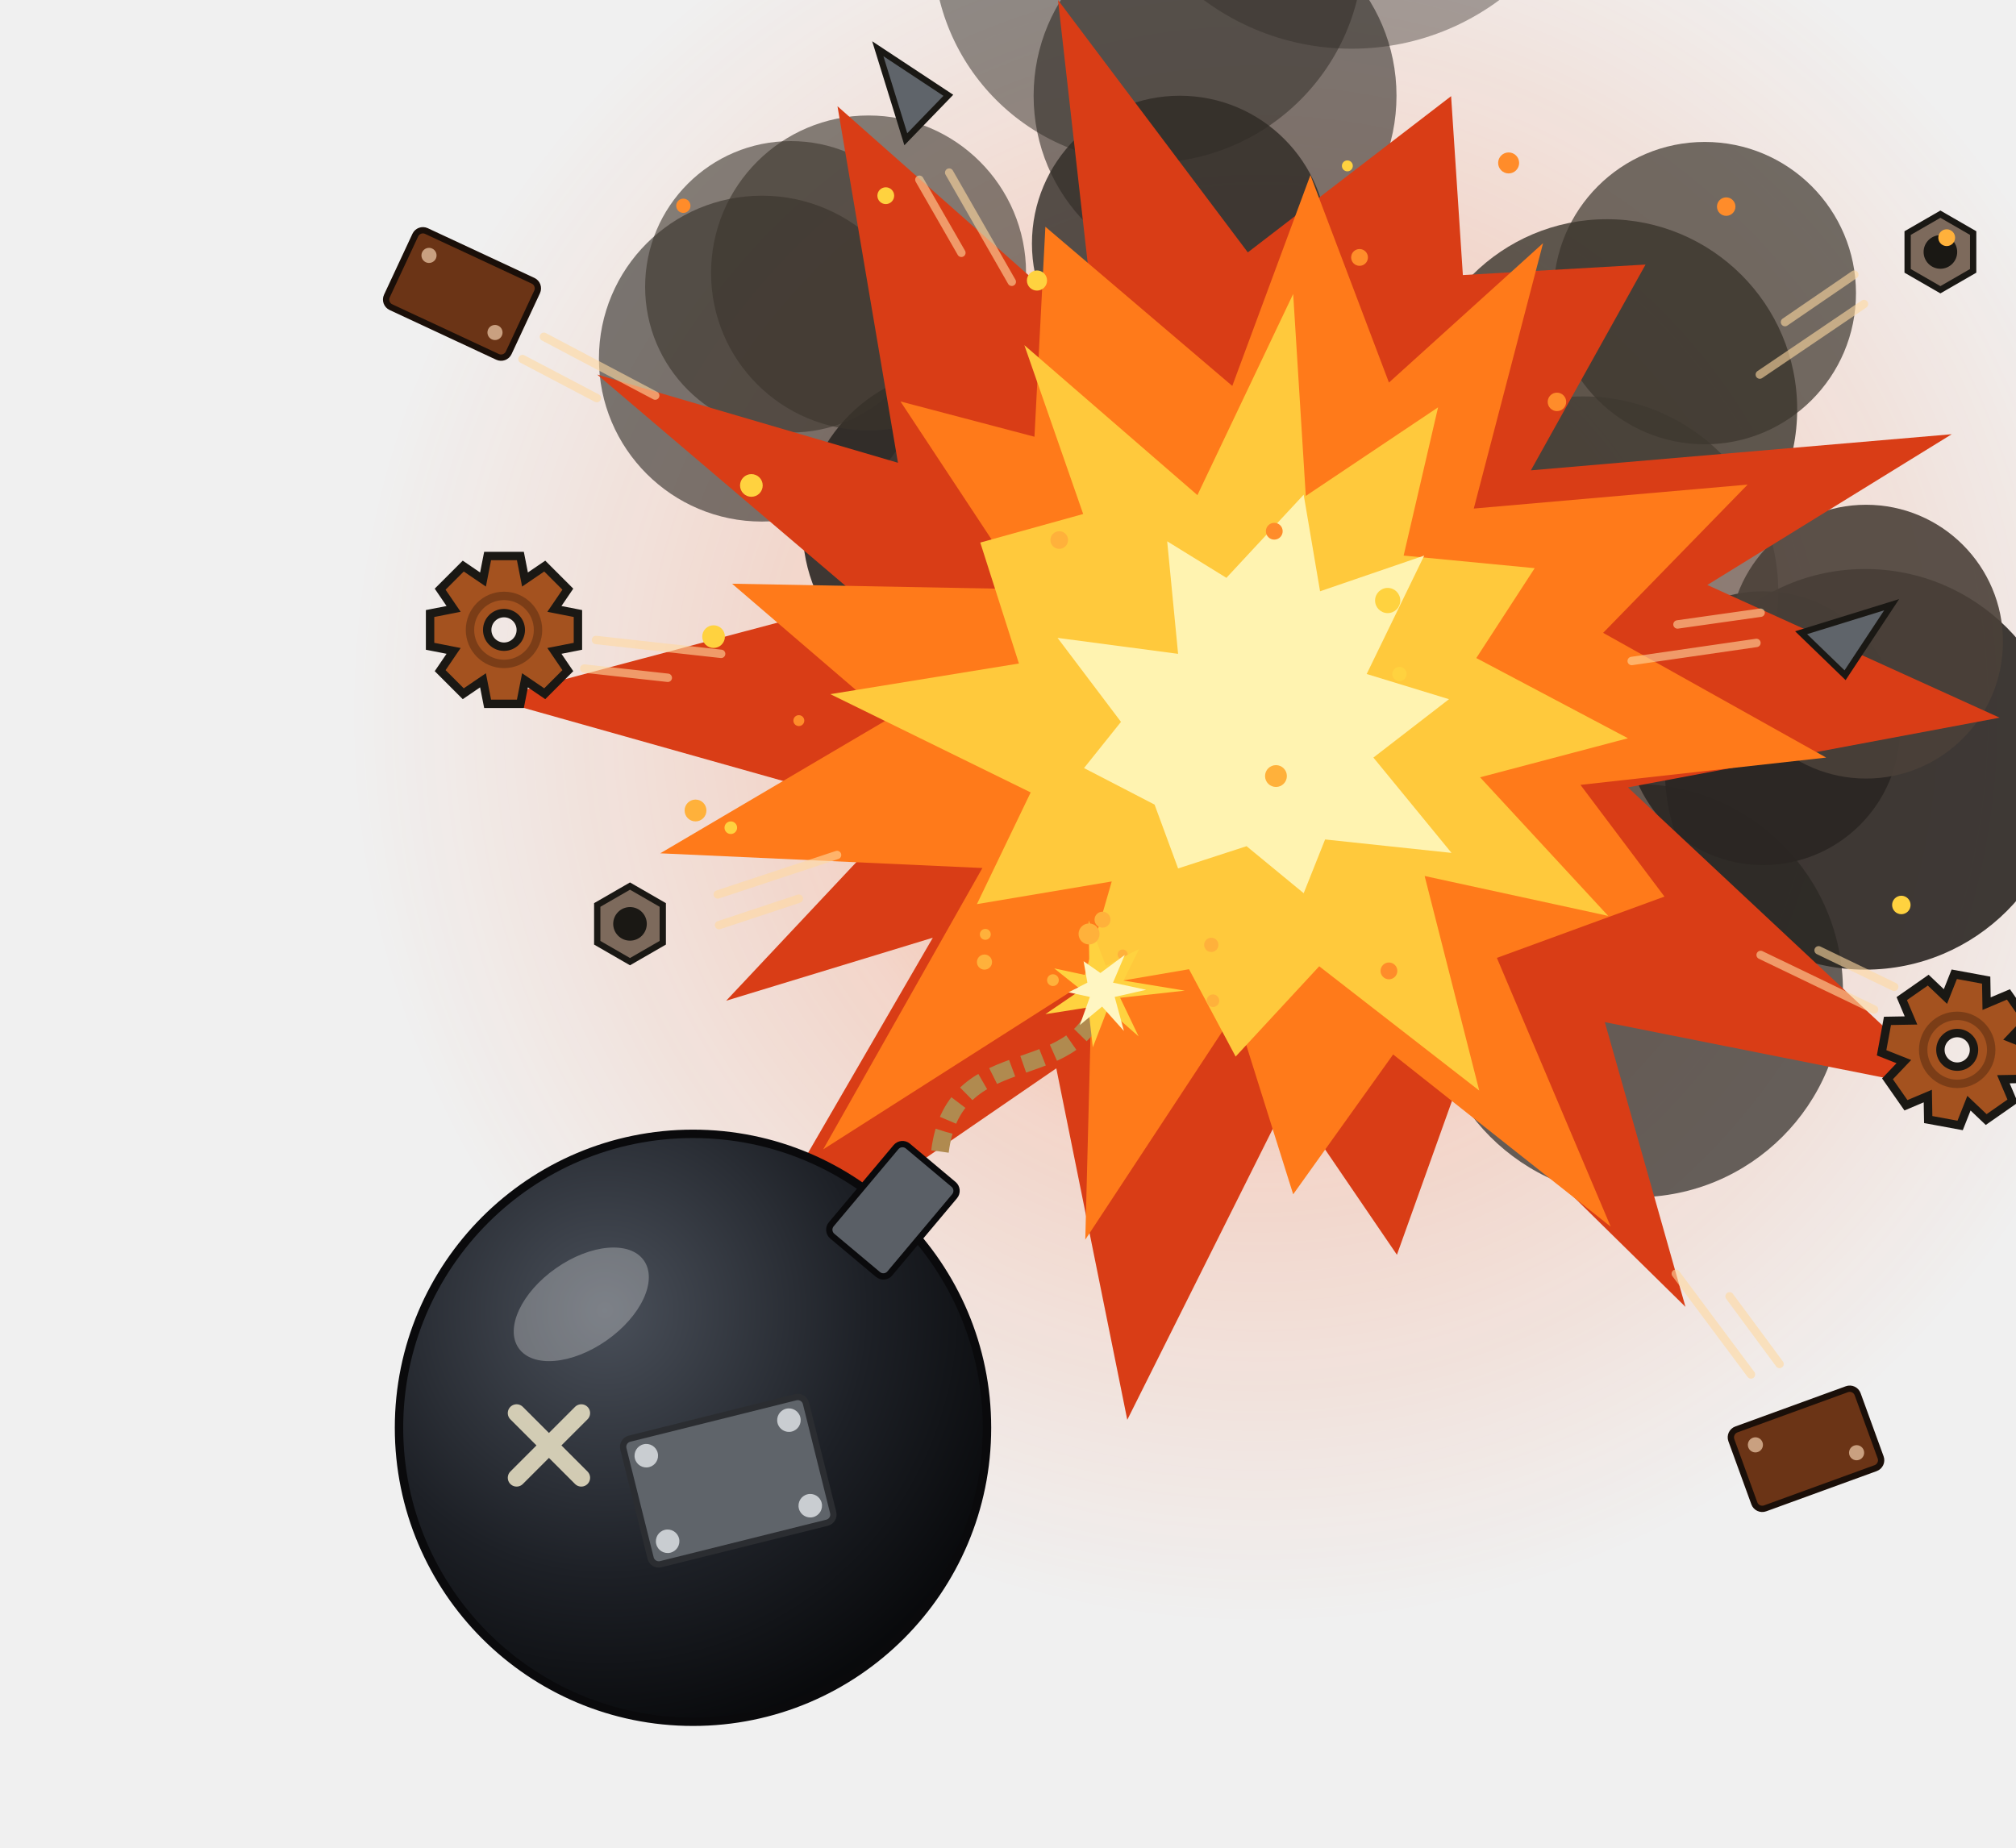
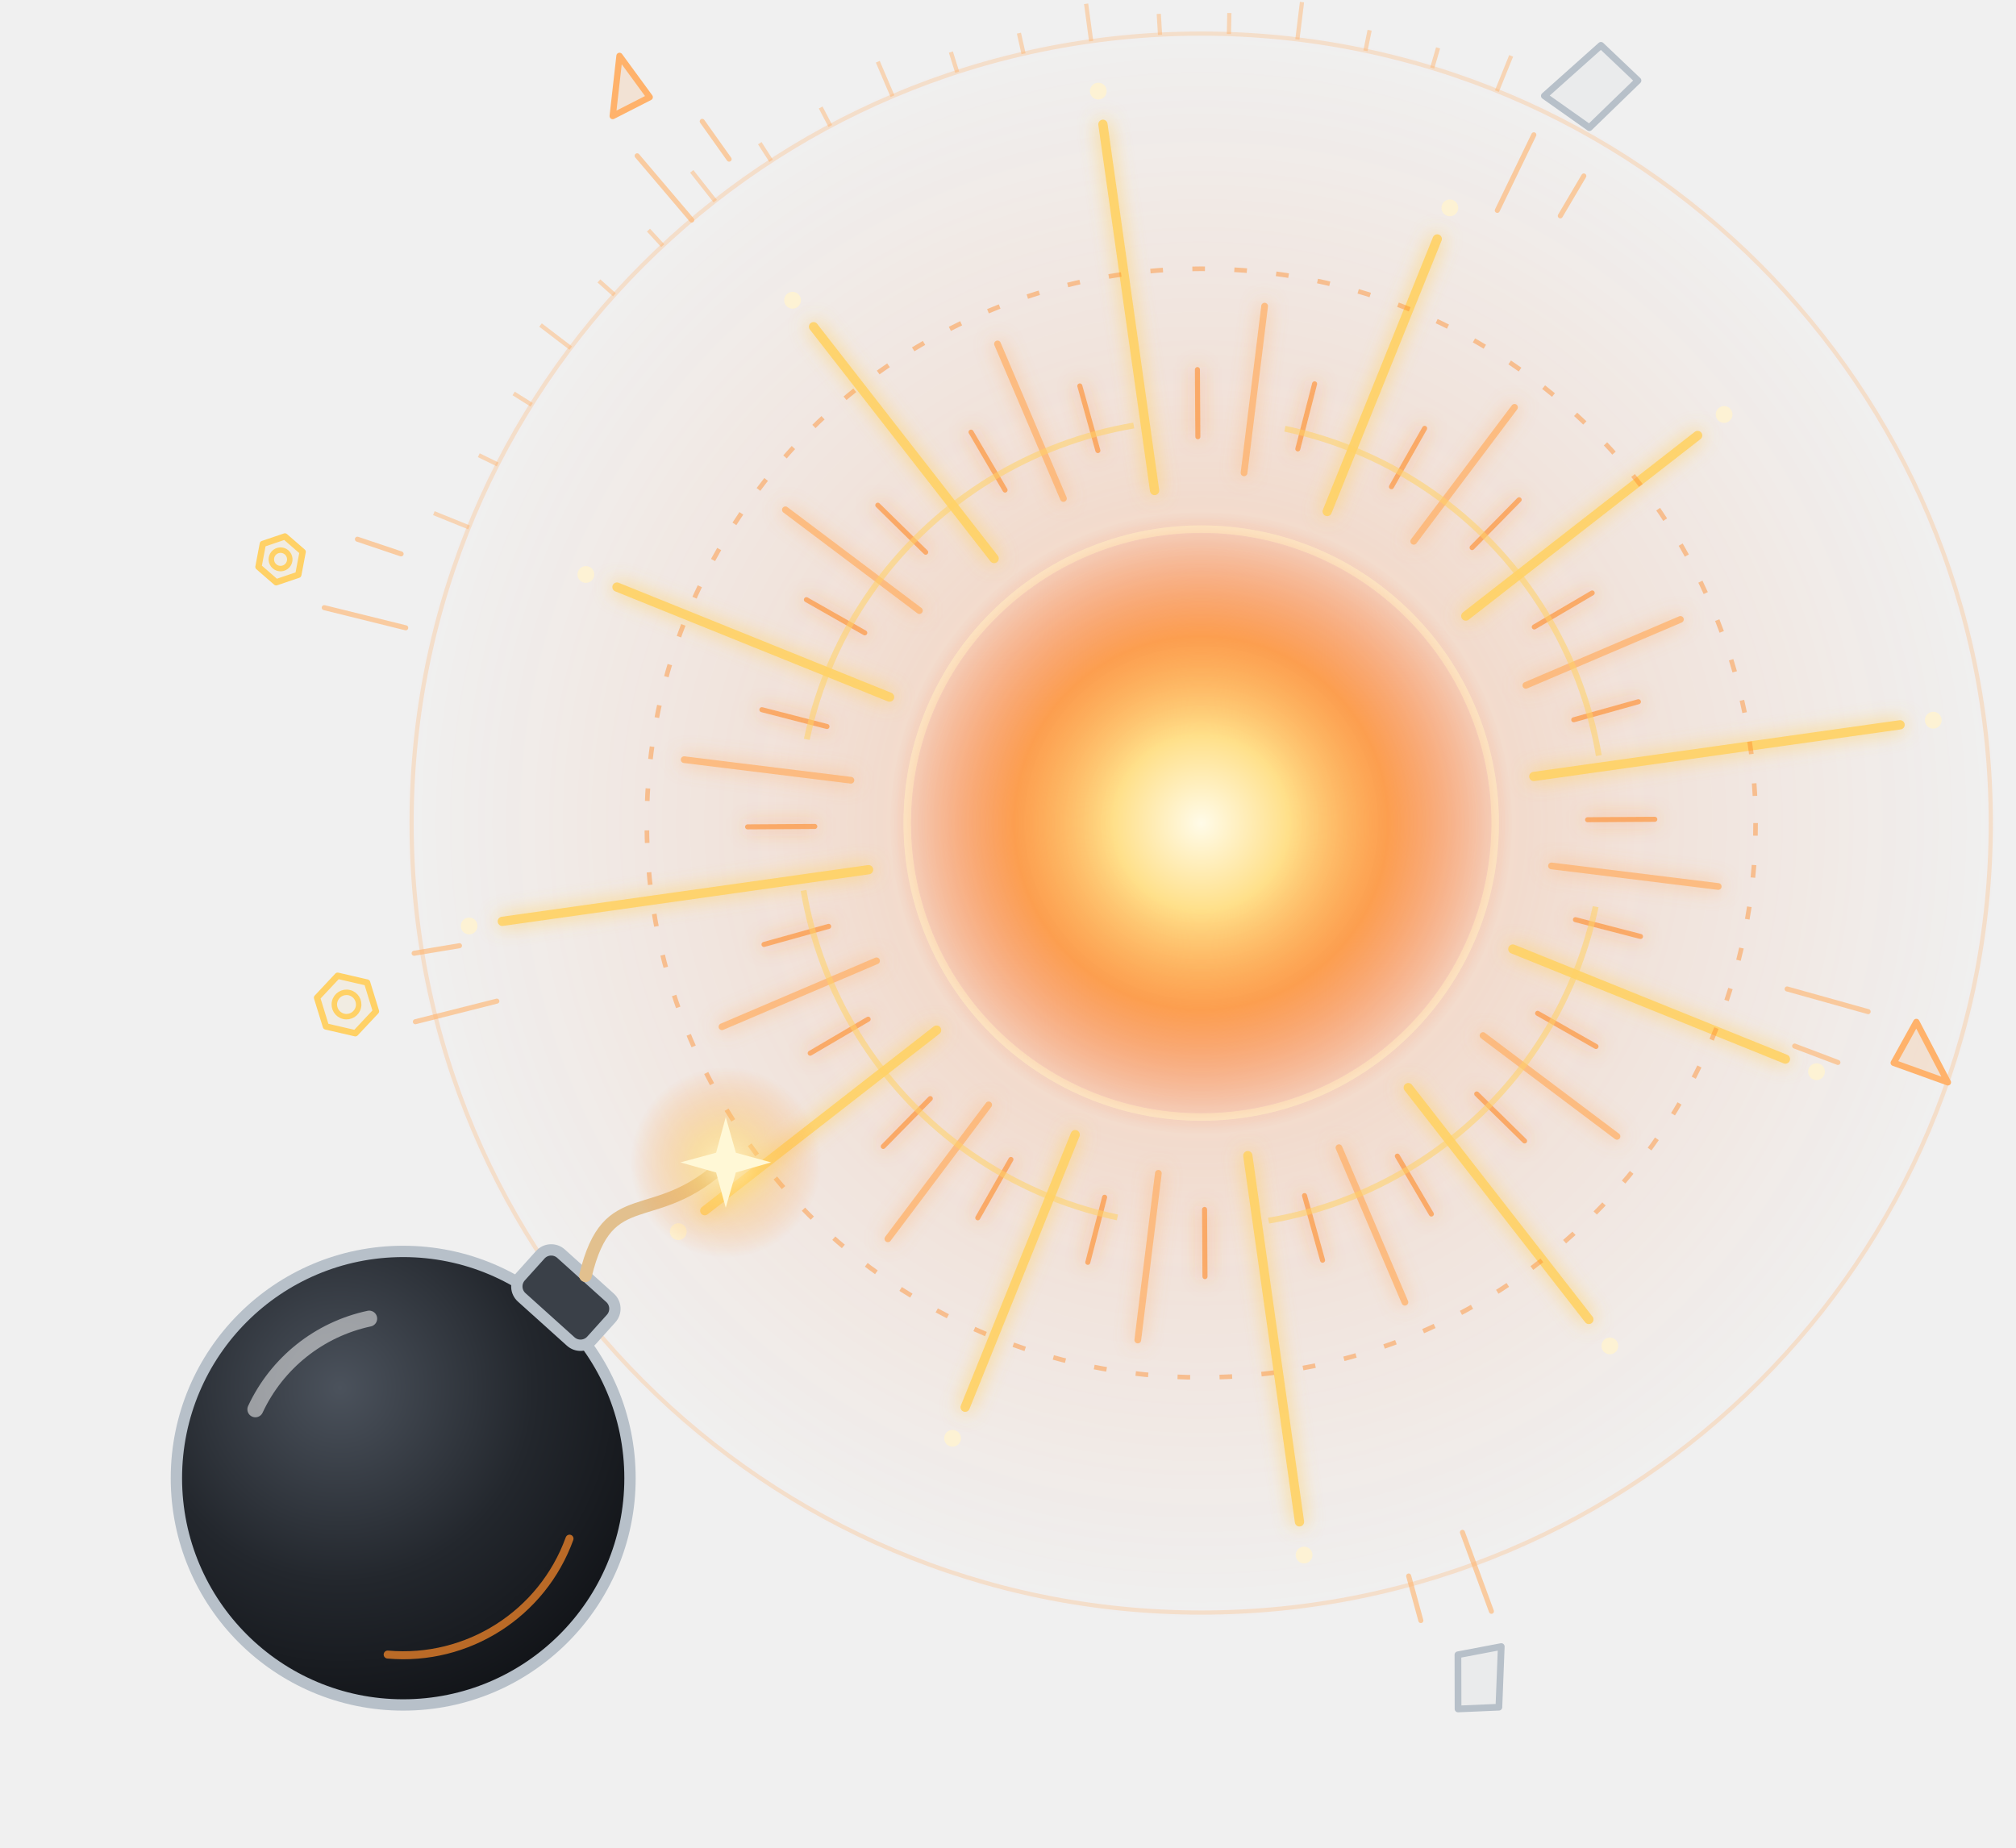
<svg xmlns="http://www.w3.org/2000/svg" viewBox="0 0 480 440" width="480" height="440">
  <defs>
-     <radialGradient id="bm" cx="35%" cy="30%" r="75%">
-       <stop offset="0" stop-color="#4a505a" />
-       <stop offset=".6" stop-color="#1d2026" />
-       <stop offset="1" stop-color="#08090b" />
+     <radialGradient id="ah">
+       <stop offset="0" stop-color="#ff8c2a" stop-opacity=".34" />
+       <stop offset=".55" stop-color="#ff6a1a" stop-opacity=".1" />
+       <stop offset="1" stop-color="#ff6a1a" stop-opacity="0" />
    </radialGradient>
-     <radialGradient id="gl">
-       <stop offset="0" stop-color="#ff8c2a" stop-opacity=".55" />
-       <stop offset=".5" stop-color="#ff5a1a" stop-opacity=".18" />
+     <radialGradient id="ac">
+       <stop offset="0" stop-color="#fffbe8" />
+       <stop offset=".28" stop-color="#ffe08a" />
+       <stop offset=".6" stop-color="#ff8c2a" stop-opacity=".75" />
      <stop offset="1" stop-color="#ff5a1a" stop-opacity="0" />
    </radialGradient>
+     <filter id="ag" x="-50%" y="-50%" width="200%" height="200%">
+       <feGaussianBlur stdDeviation="2.2" result="b" />
+       <feMerge>
+         <feMergeNode in="b" />
+         <feMergeNode in="SourceGraphic" />
+       </feMerge>
+     </filter>
+     <radialGradient id="ab" cx="36%" cy="30%" r="78%">
+       <stop offset="0" stop-color="#4b525c" />
+       <stop offset=".55" stop-color="#23272d" />
+       <stop offset="1" stop-color="#101216" />
+     </radialGradient>
+     <radialGradient id="as">
+       <stop offset="0" stop-color="#fff6c8" stop-opacity=".95" />
+       <stop offset=".35" stop-color="#ffd166" stop-opacity=".5" />
+       <stop offset="1" stop-color="#ff8c2a" stop-opacity="0" />
+     </radialGradient>
  </defs>
-   <circle cx="300" cy="170" r="216" fill="url(#gl)" />
-   <circle cx="280.9" cy="58" r="35.2" fill="#2e2924" opacity="0.8" />
-   <circle cx="289.3" cy="22.8" r="43.2" fill="#2e2924" opacity="0.6" />
-   <circle cx="273.4" cy="-12.4" r="51.2" fill="#2e2924" opacity="0.5" />
-   <circle cx="321.8" cy="-47.6" r="59.2" fill="#2e2924" opacity="0.4" />
-   <circle cx="253.7" cy="172.6" r="41.4" fill="#3a342c" opacity="0.8" />
-   <circle cx="181.4" cy="85.4" r="38.8" fill="#2a2622" opacity="0.6" />
-   <circle cx="283.7" cy="157.9" r="51.4" fill="#2a2622" opacity="0.9" />
-   <circle cx="229.1" cy="125.7" r="38" fill="#2a2622" opacity="0.9" />
-   <circle cx="188.3" cy="68.3" r="34.7" fill="#3a342c" opacity="0.6" />
-   <circle cx="405.9" cy="69.8" r="36" fill="#3a342c" opacity="0.7" />
-   <circle cx="258.2" cy="161.9" r="53.2" fill="#4a4038" opacity="0.9" />
-   <circle cx="444.1" cy="183.2" r="47.7" fill="#2a2622" opacity="0.9" />
-   <circle cx="389.6" cy="235.9" r="49.2" fill="#2a2622" opacity="0.7" />
-   <circle cx="266.1" cy="141.6" r="39.1" fill="#3a342c" opacity="0.6" />
-   <circle cx="206.8" cy="65" r="37.5" fill="#3a342c" opacity="0.6" />
-   <circle cx="321.4" cy="154.8" r="53.1" fill="#4a4038" opacity="0.6" />
-   <circle cx="419.8" cy="173.4" r="32.6" fill="#2a2622" opacity="0.9" />
-   <circle cx="332.7" cy="139.8" r="31.8" fill="#2a2622" opacity="0.9" />
-   <circle cx="289.1" cy="142.1" r="31" fill="#3a342c" opacity="0.8" />
-   <circle cx="376.9" cy="140.9" r="46.5" fill="#4a4038" opacity="0.6" />
-   <circle cx="444.3" cy="152.8" r="32.6" fill="#4a4038" opacity="0.9" />
-   <circle cx="382.6" cy="97.5" r="45.3" fill="#3a342c" opacity="0.8" />
-   <polygon points="476.1,170.9 387.6,187.5 465,259.9 382.1,243.4 401.3,311.2 347.2,258 332.6,298.8 306.9,261.1 268.4,338.1 251.5,254.4 172.7,308.5 222.1,223.3 172.9,238.3 214.6,193.9 117,166.4 205.3,142.9 142.2,89.2 213.8,110.2 199.4,25.3 260.9,79.7 251.9,0 297.1,60.1 345.5,22.9 348.3,65.5 391.8,63 364.5,112 464.7,103.4 406.5,139.3" fill="#d93d16" stroke-linejoin="round" />
-   <polygon points="434.8,180.4 376.3,186.9 396.3,213.5 356.4,228.1 383.5,292.1 331.7,251.1 307.9,284.4 294.2,240.8 258.4,295.2 260,232.9 196,273.7 233.9,206.7 157.2,203.2 211.7,171.1 174.3,139 243.9,140.3 214.4,95.6 246.3,104 248.9,54 293.4,91.9 312,41.7 330.7,91.1 367.4,57.9 350.9,121.1 416.1,115.4 381.7,150.7" fill="#ff7a1a" stroke-linejoin="round" />
-   <polygon points="387.6,175.8 352.4,185.1 382.9,218.1 339.2,208.6 352.2,259.7 314.1,230.1 294.2,251.6 283.1,230.8 257.4,235.2 264.7,209.9 232.6,215.3 245.4,188.7 197.7,165.3 242.6,158 233.4,129.2 257.9,122.4 243.9,82.2 285.1,117.9 307.9,70 310.9,118.1 342.4,97 334.2,132.3 365.4,135.3 351.5,156.7" fill="#ffc93c" stroke-linejoin="round" />
-   <polygon points="345,166.5 327,180.4 345.6,203.1 315.5,199.9 310.4,212.7 296.8,201.5 280.5,206.8 274.9,191.6 258.1,182.9 266.9,171.9 251.8,151.9 280.5,155.7 277.9,128.9 292,137.6 310.4,117.8 314.3,140.8 339.1,132.3 325.4,160.5" fill="#fff3b0" stroke-linejoin="round" />
-   <path d="M129.5,80.2 L156,94.2 M124.4,85.5 L142.1,94.8" stroke="#ffd9a0" stroke-width="2" stroke-linecap="round" opacity=".6" />
-   <g transform="rotate(25 110 70)">
-     <rect x="94" y="60" width="32" height="20" rx="2" fill="#6b3416" stroke="#1a0f09" stroke-width="1.5" />
-     <circle cx="99" cy="65" r="1.8" fill="#c9a080" />
-     <circle cx="121" cy="75" r="1.8" fill="#c9a080" />
+   <circle cx="286" cy="196" r="190" fill="url(#ah)" />
+   <g stroke-linecap="round" filter="url(#ag)">
+     <line x1="365.2" y1="184.9" x2="452.4" y2="172.6" stroke="#ffd166" stroke-width="2.2" opacity="0.9" />
+     <line x1="369.4" y1="206.2" x2="409.1" y2="211.1" stroke="#ffb26b" stroke-width="1.6" opacity="0.75" />
+     <line x1="378" y1="195.2" x2="394" y2="195.1" stroke="#ff8c2a" stroke-width="1.2" opacity="0.6" />
+     <line x1="374.7" y1="171.4" x2="390.1" y2="167.1" stroke="#ff8c2a" stroke-width="1.2" opacity="0.6" />
+     <line x1="360.2" y1="226" x2="425.1" y2="252.2" stroke="#ffd166" stroke-width="2.2" opacity="0.9" />
+     <line x1="353.1" y1="246.6" x2="385" y2="270.6" stroke="#ffb26b" stroke-width="1.6" opacity="0.75" />
+     <line x1="366.1" y1="241.3" x2="380" y2="249.2" stroke="#ff8c2a" stroke-width="1.2" opacity="0.6" />
+     <line x1="375.1" y1="219" x2="390.6" y2="223" stroke="#ff8c2a" stroke-width="1.2" opacity="0.6" />
+     <line x1="335.3" y1="259" x2="378.3" y2="314.2" stroke="#ffd166" stroke-width="2.2" opacity="0.9" />
+     <line x1="318.8" y1="273.3" x2="334.5" y2="310.1" stroke="#ffb26b" stroke-width="1.6" opacity="0.75" />
+     <line x1="332.7" y1="275.3" x2="340.8" y2="289.1" stroke="#ff8c2a" stroke-width="1.2" opacity="0.6" />
+     <line x1="351.6" y1="260.5" x2="363" y2="271.7" stroke="#ff8c2a" stroke-width="1.2" opacity="0.6" />
+     <line x1="297.1" y1="275.2" x2="309.4" y2="362.4" stroke="#ffd166" stroke-width="2.2" opacity="0.9" />
+     <line x1="275.8" y1="279.4" x2="270.9" y2="319.1" stroke="#ffb26b" stroke-width="1.6" opacity="0.75" />
+     <line x1="286.8" y1="288" x2="286.9" y2="304" stroke="#ff8c2a" stroke-width="1.2" opacity="0.6" />
+     <line x1="310.6" y1="284.7" x2="314.9" y2="300.1" stroke="#ff8c2a" stroke-width="1.2" opacity="0.6" />
+     <line x1="256" y1="270.2" x2="229.8" y2="335.1" stroke="#ffd166" stroke-width="2.2" opacity="0.9" />
+     <line x1="235.4" y1="263.1" x2="211.4" y2="295" stroke="#ffb26b" stroke-width="1.6" opacity="0.75" />
+     <line x1="240.7" y1="276.1" x2="232.8" y2="290" stroke="#ff8c2a" stroke-width="1.2" opacity="0.6" />
+     <line x1="263" y1="285.1" x2="259" y2="300.6" stroke="#ff8c2a" stroke-width="1.2" opacity="0.6" />
+     <line x1="223" y1="245.3" x2="167.8" y2="288.3" stroke="#ffd166" stroke-width="2.2" opacity="0.9" />
+     <line x1="208.7" y1="228.8" x2="171.9" y2="244.5" stroke="#ffb26b" stroke-width="1.6" opacity="0.75" />
+     <line x1="206.7" y1="242.7" x2="192.9" y2="250.8" stroke="#ff8c2a" stroke-width="1.2" opacity="0.6" />
+     <line x1="221.5" y1="261.6" x2="210.3" y2="273" stroke="#ff8c2a" stroke-width="1.2" opacity="0.6" />
+     <line x1="206.8" y1="207.1" x2="119.6" y2="219.4" stroke="#ffd166" stroke-width="2.2" opacity="0.9" />
+     <line x1="202.6" y1="185.8" x2="162.9" y2="180.9" stroke="#ffb26b" stroke-width="1.6" opacity="0.75" />
+     <line x1="194" y1="196.8" x2="178" y2="196.9" stroke="#ff8c2a" stroke-width="1.2" opacity="0.6" />
+     <line x1="197.3" y1="220.6" x2="181.9" y2="224.9" stroke="#ff8c2a" stroke-width="1.2" opacity="0.6" />
+     <line x1="211.8" y1="166" x2="146.9" y2="139.8" stroke="#ffd166" stroke-width="2.2" opacity="0.9" />
+     <line x1="218.9" y1="145.4" x2="187" y2="121.4" stroke="#ffb26b" stroke-width="1.6" opacity="0.75" />
+     <line x1="205.9" y1="150.7" x2="192" y2="142.8" stroke="#ff8c2a" stroke-width="1.2" opacity="0.6" />
+     <line x1="196.9" y1="173" x2="181.4" y2="169" stroke="#ff8c2a" stroke-width="1.2" opacity="0.6" />
+     <line x1="236.7" y1="133" x2="193.7" y2="77.8" stroke="#ffd166" stroke-width="2.2" opacity="0.9" />
+     <line x1="253.2" y1="118.7" x2="237.5" y2="81.9" stroke="#ffb26b" stroke-width="1.6" opacity="0.75" />
+     <line x1="239.3" y1="116.7" x2="231.2" y2="102.9" stroke="#ff8c2a" stroke-width="1.2" opacity="0.6" />
+     <line x1="220.4" y1="131.5" x2="209" y2="120.3" stroke="#ff8c2a" stroke-width="1.2" opacity="0.6" />
+     <line x1="274.9" y1="116.8" x2="262.6" y2="29.6" stroke="#ffd166" stroke-width="2.2" opacity="0.9" />
+     <line x1="296.2" y1="112.6" x2="301.1" y2="72.9" stroke="#ffb26b" stroke-width="1.6" opacity="0.75" />
+     <line x1="285.2" y1="104" x2="285.1" y2="88" stroke="#ff8c2a" stroke-width="1.2" opacity="0.6" />
+     <line x1="261.4" y1="107.3" x2="257.1" y2="91.9" stroke="#ff8c2a" stroke-width="1.2" opacity="0.6" />
+     <line x1="316" y1="121.8" x2="342.2" y2="56.9" stroke="#ffd166" stroke-width="2.2" opacity="0.9" />
+     <line x1="336.6" y1="128.9" x2="360.6" y2="97" stroke="#ffb26b" stroke-width="1.6" opacity="0.75" />
+     <line x1="331.3" y1="115.9" x2="339.2" y2="102" stroke="#ff8c2a" stroke-width="1.2" opacity="0.6" />
+     <line x1="309" y1="106.9" x2="313" y2="91.4" stroke="#ff8c2a" stroke-width="1.2" opacity="0.6" />
+     <line x1="349" y1="146.7" x2="404.2" y2="103.7" stroke="#ffd166" stroke-width="2.2" opacity="0.9" />
+     <line x1="363.3" y1="163.2" x2="400.1" y2="147.5" stroke="#ffb26b" stroke-width="1.6" opacity="0.75" />
+     <line x1="365.3" y1="149.3" x2="379.1" y2="141.2" stroke="#ff8c2a" stroke-width="1.2" opacity="0.6" />
+     <line x1="350.5" y1="130.4" x2="361.7" y2="119" stroke="#ff8c2a" stroke-width="1.2" opacity="0.6" />
  </g>
-   <path d="M443.8,72.4 L419,89.2 M441.5,65.4 L425,76.7" stroke="#ffd9a0" stroke-width="2" stroke-linecap="round" opacity=".6" />
-   <polygon points="469.8,64.5 462,69 454.2,64.5 454.2,55.5 462,51 469.8,55.5" fill="#7d6a5c" stroke="#1a1814" stroke-width="1.5" />
-   <circle cx="462" cy="60" r="4" fill="#1a1814" />
-   <path d="M446.2,240.4 L419.2,227.4 M451,235 L433,226.3" stroke="#ffd9a0" stroke-width="2" stroke-linecap="round" opacity=".6" />
-   <path d="M478.7,247.2 L484,249.3 L482.6,256.9 L477,257 L477,257 L479.2,262.2 L472.9,266.6 L468.8,262.7 L468.8,262.7 L466.7,268 L459.1,266.6 L459,261 L459,261 L453.8,263.2 L449.4,256.9 L453.3,252.8 L453.3,252.8 L448,250.7 L449.4,243.1 L455,243 L455,243 L452.8,237.8 L459.1,233.4 L463.2,237.3 L463.2,237.3 L465.3,232 L472.9,233.4 L473,239 L473,239 L478.2,236.8 L482.6,243.1 L478.7,247.2Z M462,250 a4,4 0 1 0 8,0 a4,4 0 1 0 -8,0Z" fill="#a4521f" fill-rule="evenodd" stroke="#1a1814" stroke-width="2" />
-   <circle cx="466" cy="250" r="8.1" fill="none" stroke="#000" stroke-opacity=".25" stroke-width="2" />
-   <path d="M170.9,213 L199.3,203.6 M171.2,220.3 L190.2,214" stroke="#ffd9a0" stroke-width="2" stroke-linecap="round" opacity=".6" />
-   <polygon points="157.8,224.5 150,229 142.2,224.5 142.2,215.5 150,211 157.8,215.5" fill="#7d6a5c" stroke="#1a1814" stroke-width="1.5" />
-   <circle cx="150" cy="220" r="4" fill="#1a1814" />
-   <path d="M416.9,327.3 L399,303.3 M423.7,324.8 L411.8,308.7" stroke="#ffd9a0" stroke-width="2" stroke-linecap="round" opacity=".6" />
-   <g transform="rotate(-20 430 345)">
-     <rect x="414" y="335" width="32" height="20" rx="2" fill="#6b3416" stroke="#1a0f09" stroke-width="1.5" />
-     <circle cx="419" cy="340" r="1.8" fill="#c9a080" />
-     <circle cx="441" cy="350" r="1.8" fill="#c9a080" />
+   <circle cx="460.3" cy="171.5" r="2" fill="#fff3d0" opacity=".85" />
+   <circle cx="432.5" cy="255.2" r="2" fill="#fff3d0" opacity=".85" />
+   <circle cx="383.3" cy="320.5" r="2" fill="#fff3d0" opacity=".85" />
+   <circle cx="310.5" cy="370.3" r="2" fill="#fff3d0" opacity=".85" />
+   <circle cx="226.8" cy="342.5" r="2" fill="#fff3d0" opacity=".85" />
+   <circle cx="161.5" cy="293.3" r="2" fill="#fff3d0" opacity=".85" />
+   <circle cx="111.7" cy="220.5" r="2" fill="#fff3d0" opacity=".85" />
+   <circle cx="139.5" cy="136.8" r="2" fill="#fff3d0" opacity=".85" />
+   <circle cx="188.7" cy="71.5" r="2" fill="#fff3d0" opacity=".85" />
+   <circle cx="261.5" cy="21.7" r="2" fill="#fff3d0" opacity=".85" />
+   <circle cx="345.2" cy="49.5" r="2" fill="#fff3d0" opacity=".85" />
+   <circle cx="410.5" cy="98.7" r="2" fill="#fff3d0" opacity=".85" />
+   <g fill="none">
+     <circle cx="286" cy="196" r="70" stroke="#fff3d0" stroke-width="1.8" opacity=".75" />
+     <circle cx="286" cy="196" r="96" stroke="#ffd166" stroke-width="1.4" opacity=".55" stroke-dasharray="114.6 36.2" transform="rotate(12 286 196)" />
+     <circle cx="286" cy="196" r="132" stroke="#ff8c2a" stroke-width="1.1" opacity=".45" stroke-dasharray="3 7" />
+     <circle cx="286" cy="196" r="188" stroke="#ffb26b" stroke-width="1" opacity=".28" />
  </g>
-   <path d="M226,41.1 L240.9,67.1 M218.9,42.8 L228.9,60.2" stroke="#ffd9a0" stroke-width="2" stroke-linecap="round" opacity=".6" />
-   <polygon points="215,10 224,28 210,32" transform="rotate(-30 215 22)" fill="#5f646a" stroke="#1a1814" stroke-width="1.5" />
-   <path d="M418.2,153.1 L388.5,157.4 M419.2,145.9 L399.4,148.7" stroke="#ffd9a0" stroke-width="2" stroke-linecap="round" opacity=".6" />
-   <polygon points="440,138 449,156 435,160" transform="rotate(60 440 150)" fill="#5f646a" stroke="#1a1814" stroke-width="1.5" />
-   <path d="M141.9,152.4 L171.7,155.7 M139.1,159.2 L159,161.4" stroke="#ffd9a0" stroke-width="2" stroke-linecap="round" opacity=".6" />
-   <path d="M132,145 L137.6,146.1 L137.6,153.9 L132,155 L132,155 L135.2,159.7 L129.7,165.2 L125,162 L125,162 L123.9,167.6 L116.1,167.6 L115,162 L115,162 L110.3,165.2 L104.8,159.7 L108,155 L108,155 L102.4,153.9 L102.4,146.1 L108,145 L108,145 L104.8,140.3 L110.3,134.8 L115,138 L115,138 L116.1,132.4 L123.9,132.4 L125,138 L125,138 L129.7,134.8 L135.2,140.3 L132,145Z M116,150 a4,4 0 1 0 8,0 a4,4 0 1 0 -8,0Z" fill="#a4521f" fill-rule="evenodd" stroke="#1a1814" stroke-width="2" />
-   <circle cx="120" cy="150" r="8.1" fill="none" stroke="#000" stroke-opacity=".25" stroke-width="2" />
-   <circle cx="246.9" cy="66.8" r="2.4" fill="#ffd23f" />
-   <circle cx="411" cy="49.2" r="2.2" fill="#ff8c2a" />
-   <circle cx="210.9" cy="46.6" r="2" fill="#ffd23f" />
-   <circle cx="169.9" cy="151.6" r="2.7" fill="#ffd23f" />
-   <circle cx="452.7" cy="215.5" r="2.2" fill="#ffd23f" />
-   <circle cx="330.4" cy="143" r="3" fill="#ffd23f" />
-   <circle cx="323.7" cy="61.3" r="2" fill="#ff8c2a" />
-   <circle cx="178.9" cy="115.6" r="2.7" fill="#ffd23f" />
-   <circle cx="174" cy="197.1" r="1.5" fill="#ffd23f" />
-   <circle cx="320.8" cy="39.5" r="1.3" fill="#ffd23f" />
-   <circle cx="303.8" cy="184.8" r="2.6" fill="#ffb13b" />
-   <circle cx="333.2" cy="160.5" r="1.7" fill="#ffd23f" />
-   <circle cx="370.7" cy="95.7" r="2.2" fill="#ff8c2a" />
-   <circle cx="303.4" cy="126.5" r="2" fill="#ff8c2a" />
-   <circle cx="463.5" cy="56.6" r="2" fill="#ffb13b" />
-   <circle cx="190.2" cy="171.6" r="1.3" fill="#ff8c2a" />
-   <circle cx="165.6" cy="193" r="2.6" fill="#ffb13b" />
-   <circle cx="252.2" cy="128.6" r="2.1" fill="#ffb13b" />
-   <circle cx="162.7" cy="49" r="1.7" fill="#ff8c2a" />
-   <circle cx="359.2" cy="38.8" r="2.5" fill="#ff8c2a" />
-   <circle cx="330.7" cy="231.2" r="2" fill="#ff8c2a" />
-   <circle cx="267.3" cy="227.3" r="1.2" fill="#ffb13b" />
-   <circle cx="165" cy="340" r="70" fill="url(#bm)" stroke="#0a0a0c" stroke-width="2" />
-   <ellipse cx="138.4" cy="310.6" rx="18.2" ry="10.5" transform="rotate(-35 138.4 310.6)" fill="#fff" opacity=".28" />
-   <g transform="rotate(-14 173.4 352.6)">
-     <rect x="151" y="337.2" width="44.8" height="30.8" rx="2" fill="#5f646a" stroke="#2b2d31" stroke-width="1.5" />
-     <circle cx="155.9" cy="342.1" r="2.8" fill="#c9cdd1" />
-     <circle cx="155.9" cy="363.1" r="2.8" fill="#c9cdd1" />
-     <circle cx="190.9" cy="342.1" r="2.8" fill="#c9cdd1" />
-     <circle cx="190.9" cy="363.1" r="2.8" fill="#c9cdd1" />
+   <g stroke="#ffb26b" stroke-width="1" opacity=".45">
+     <line x1="111.7" y1="125.6" x2="103.3" y2="122.2" />
+     <line x1="118.5" y1="110.6" x2="114" y2="108.4" />
+     <line x1="126.6" y1="96.4" x2="122.3" y2="93.7" />
+     <line x1="135.9" y1="82.9" x2="128.7" y2="77.4" />
+     <line x1="146.3" y1="70.2" x2="142.6" y2="66.9" />
+     <line x1="157.8" y1="58.5" x2="154.4" y2="54.8" />
+     <line x1="170.3" y1="47.9" x2="164.7" y2="40.8" />
+     <line x1="183.6" y1="38.3" x2="180.9" y2="34.1" />
+     <line x1="197.7" y1="30" x2="195.4" y2="25.6" />
+     <line x1="212.5" y1="22.9" x2="209" y2="14.7" />
+     <line x1="227.9" y1="17.2" x2="226.4" y2="12.4" />
+     <line x1="243.7" y1="12.8" x2="242.6" y2="7.9" />
+     <line x1="259.8" y1="9.8" x2="258.6" y2="0.9" />
+     <line x1="276.2" y1="8.3" x2="275.9" y2="3.3" />
+     <line x1="292.6" y1="8.1" x2="292.7" y2="3.1" />
+     <line x1="308.9" y1="9.4" x2="310" y2="0.5" />
+     <line x1="325.1" y1="12.1" x2="326.1" y2="7.2" />
+     <line x1="341" y1="16.2" x2="342.4" y2="11.4" />
+     <line x1="356.4" y1="21.7" x2="359.8" y2="13.3" />
  </g>
-   <path d="M123,336.5 l15.4,15.4 M138.4,336.5 l-15.4,15.4" stroke="#efe6c9" stroke-width="4.2" stroke-linecap="round" opacity=".85" />
-   <rect x="198.6" y="279.1" width="28" height="18.2" rx="2" transform="rotate(-50 212.6 288.2)" fill="#5a5f66" stroke="#0a0a0c" stroke-width="1.5" />
-   <path d="M223.8,274.2 C227.3,246.2 258.8,260.2 262.3,235.7" fill="none" stroke="#b08a4f" stroke-width="4.2" stroke-dasharray="4.9 2.8" />
-   <polygon points="282.1,235.9 266.7,237.6 271.1,246.8 263.7,240.3 260.2,249.4 259.1,239.9 248.9,241.5 257.4,235.7 251,230.6 259.4,232.4 259.2,219.2 263.3,230 271.2,226 267.5,233.5" fill="#ffd23f" stroke-linejoin="round" />
-   <polygon points="272.9,235.7 265.4,237.4 267.6,245.5 262.4,239.7 257.1,244.1 259.5,237.4 254.4,236.3 258.9,234 258,228.9 262,231.7 267.8,227.4 265,234" fill="#fff6c2" stroke-linejoin="round" />
-   <circle cx="250.7" cy="233.4" r="1.4" fill="#ffb13b" />
-   <circle cx="259.3" cy="222.4" r="2.5" fill="#ffb13b" />
-   <circle cx="288.8" cy="238.3" r="1.5" fill="#ffb13b" />
-   <circle cx="288.4" cy="225" r="1.7" fill="#ffb13b" />
-   <circle cx="234.4" cy="229.1" r="1.8" fill="#ffb13b" />
-   <circle cx="262.5" cy="219" r="1.9" fill="#ffb13b" />
-   <circle cx="234.6" cy="222.5" r="1.3" fill="#ffb13b" />
+   <circle cx="286" cy="196" r="74" fill="url(#ac)" />
+   <g stroke="#ffb26b" stroke-width="1.2" stroke-linecap="round" opacity=".6">
+     <line x1="365.2" y1="32.1" x2="356.5" y2="50.1" />
+     <line x1="377.1" y1="41.9" x2="371.5" y2="51.4" />
+   </g>
+   <g transform="translate(379 21.2) rotate(-37)">
+     <polygon points="-10,-5.5 8,-7 10,5 -6,7" fill="rgba(183,192,201,.12)" stroke="#b7c0c9" stroke-width="1.6" stroke-linejoin="round" />
+   </g>
+   <g stroke="#ffb26b" stroke-width="1.2" stroke-linecap="round" opacity=".6">
+     <line x1="444.8" y1="240.9" x2="425.5" y2="235.5" />
+     <line x1="437.6" y1="253" x2="427.3" y2="249.1" />
+   </g>
+   <g transform="translate(457.2 251.6) rotate(43)">
+     <polygon points="9,0 -6.3,-5.4 -3.6,5.4" fill="rgba(255,140,42,.14)" stroke="#ffb26b" stroke-width="1.5" stroke-linejoin="round" />
+   </g>
+   <g stroke="#ffb26b" stroke-width="1.2" stroke-linecap="round" opacity=".6">
+     <line x1="98.9" y1="243.3" x2="118.3" y2="238.4" />
+     <line x1="98.6" y1="227" x2="109.4" y2="225.2" />
+   </g>
+   <g transform="translate(82.5 239.2) rotate(193)">
+     <polygon points="7.2,0 3.6,6.2 -3.6,6.2 -7.2,0 -3.6,-6.2 3.6,-6.2" fill="rgba(255,209,102,.1)" stroke="#ffd166" stroke-width="1.5" stroke-linejoin="round" />
+     <circle r="2.9" fill="none" stroke="#ffd166" stroke-width="1.3" />
+   </g>
+   <g stroke="#ffb26b" stroke-width="1.2" stroke-linecap="round" opacity=".6">
+     <line x1="151.7" y1="37.1" x2="164.7" y2="52.4" />
+     <line x1="167.2" y1="28.9" x2="173.6" y2="37.9" />
+   </g>
+   <g transform="translate(149.3 21.1) rotate(-103)">
+     <polygon points="8,0 -5.6,-4.8 -3.2,4.8" fill="rgba(255,140,42,.14)" stroke="#ffb26b" stroke-width="1.5" stroke-linejoin="round" />
+   </g>
+   <g stroke="#ffb26b" stroke-width="1.2" stroke-linecap="round" opacity=".6">
+     <line x1="355.1" y1="383.7" x2="348.2" y2="364.9" />
+     <line x1="338.3" y1="385.9" x2="335.4" y2="375.3" />
+   </g>
+   <g transform="translate(352.1 399.5) rotate(97)">
+     <polygon points="-8,-4.4 6.4,-5.6 8,4 -4.8,5.6" fill="rgba(183,192,201,.12)" stroke="#b7c0c9" stroke-width="1.6" stroke-linejoin="round" />
+   </g>
+   <g stroke="#ffb26b" stroke-width="1.2" stroke-linecap="round" opacity=".6">
+     <line x1="77.2" y1="144.7" x2="96.6" y2="149.5" />
+     <line x1="85.1" y1="128.4" x2="95.5" y2="131.9" />
+   </g>
+   <g transform="translate(66.8 133.2) rotate(221)">
+     <polygon points="5.6,0 2.8,4.8 -2.8,4.8 -5.6,0 -2.8,-4.8 2.8,-4.8" fill="rgba(255,209,102,.1)" stroke="#ffd166" stroke-width="1.5" stroke-linejoin="round" />
+     <circle r="2.2" fill="none" stroke="#ffd166" stroke-width="1.3" />
+   </g>
+   <circle cx="96" cy="352" r="54" fill="url(#ab)" stroke="#b7c0c9" stroke-width="2.7" />
+   <path d="M60.8,335.6 A38.9,38.9 0 0 1 87.9,314" fill="none" stroke="#fff" stroke-width="3.8" stroke-linecap="round" opacity=".5" />
+   <path d="M135.6,366.4 A42.1,42.1 0 0 1 92.3,394" fill="none" stroke="#ff8c2a" stroke-width="1.9" stroke-linecap="round" opacity=".7" />
+   <rect x="123.3" y="302" width="22.7" height="14" rx="3.5" transform="rotate(42 134.7 309.1)" fill="#3a4048" stroke="#b7c0c9" stroke-width="2.7" />
+   <path d="M139.4,303.8 C144.8,281.2 155.6,293 172.8,276.8" fill="none" stroke="#e2c08e" stroke-width="3" stroke-linecap="round" />
+   <circle cx="172.8" cy="276.8" r="22.7" fill="url(#as)" />
+   <path d="M172.8,266 L175.2,274.5 L183.6,276.8 L175.2,279.2 L172.8,287.6 L170.5,279.2 L162,276.8 L170.5,274.5Z" fill="#fff8d6" />
</svg>
